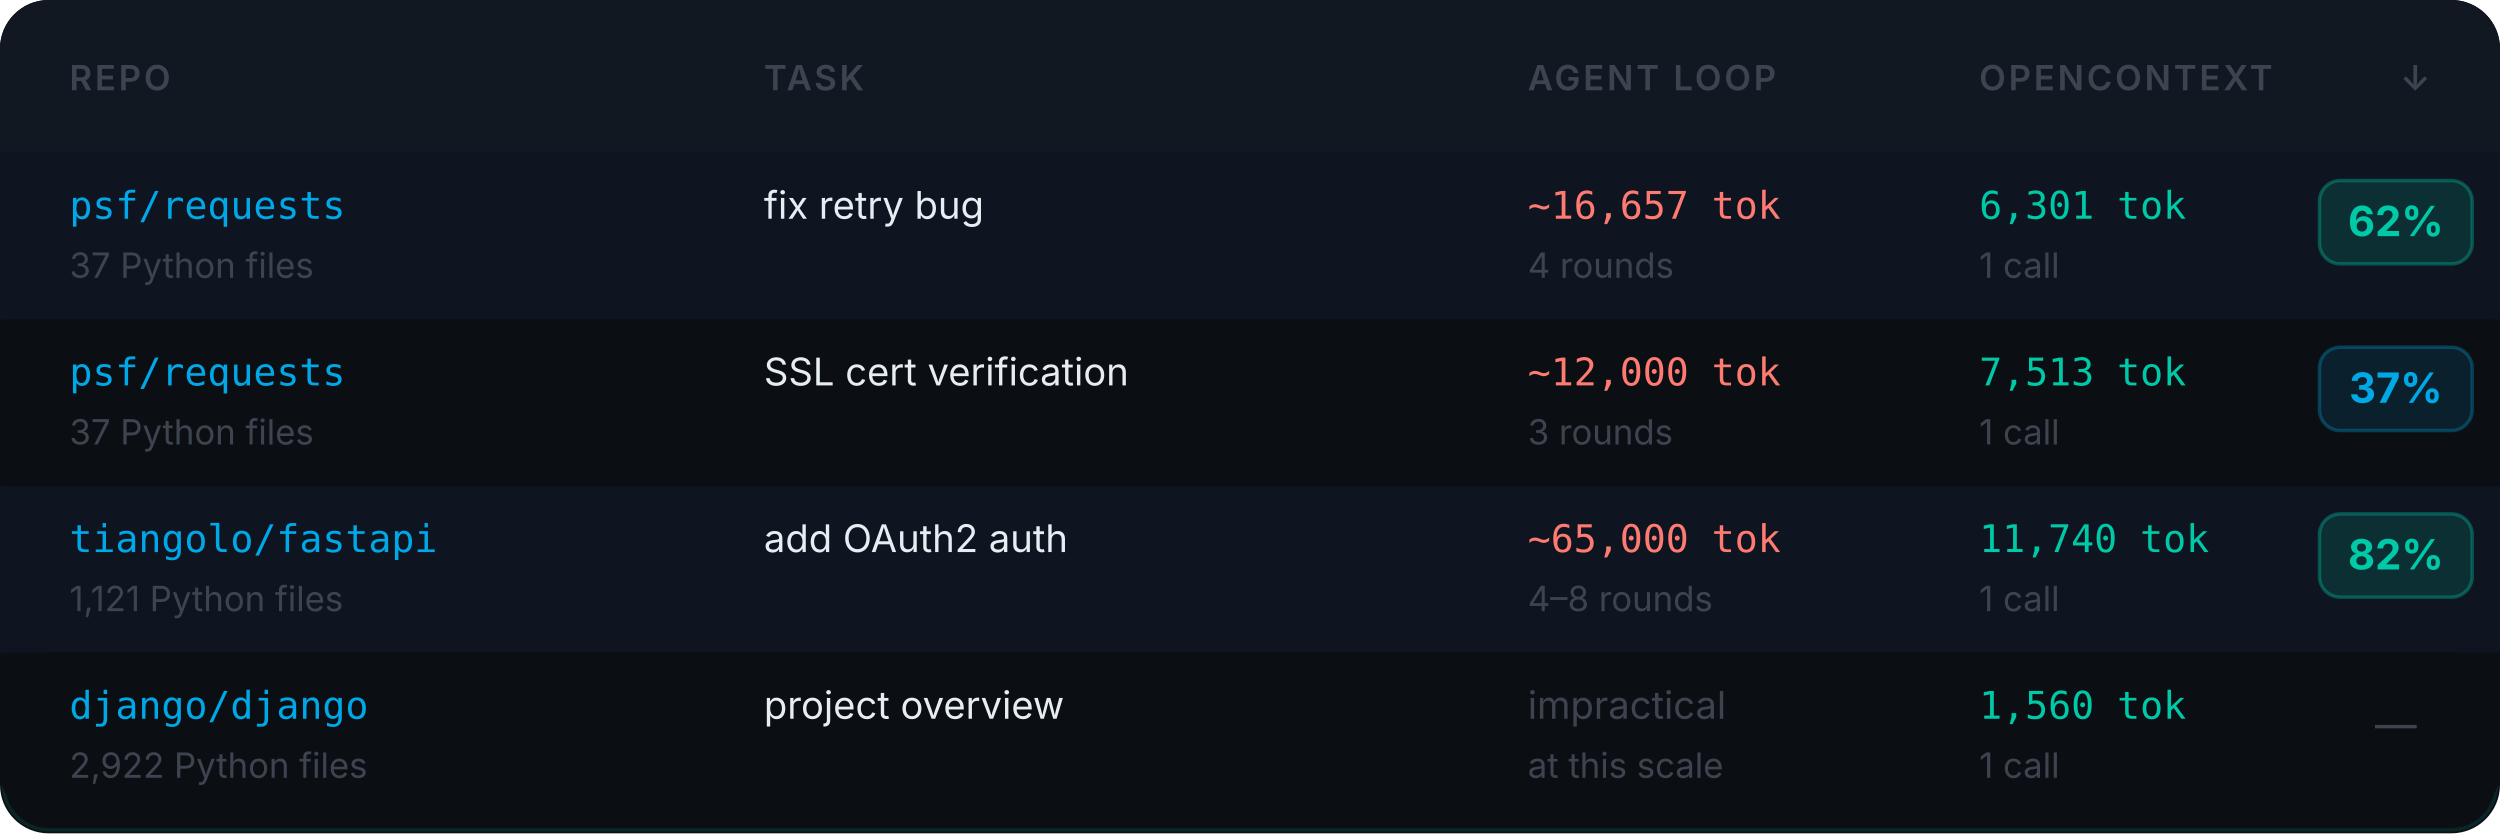
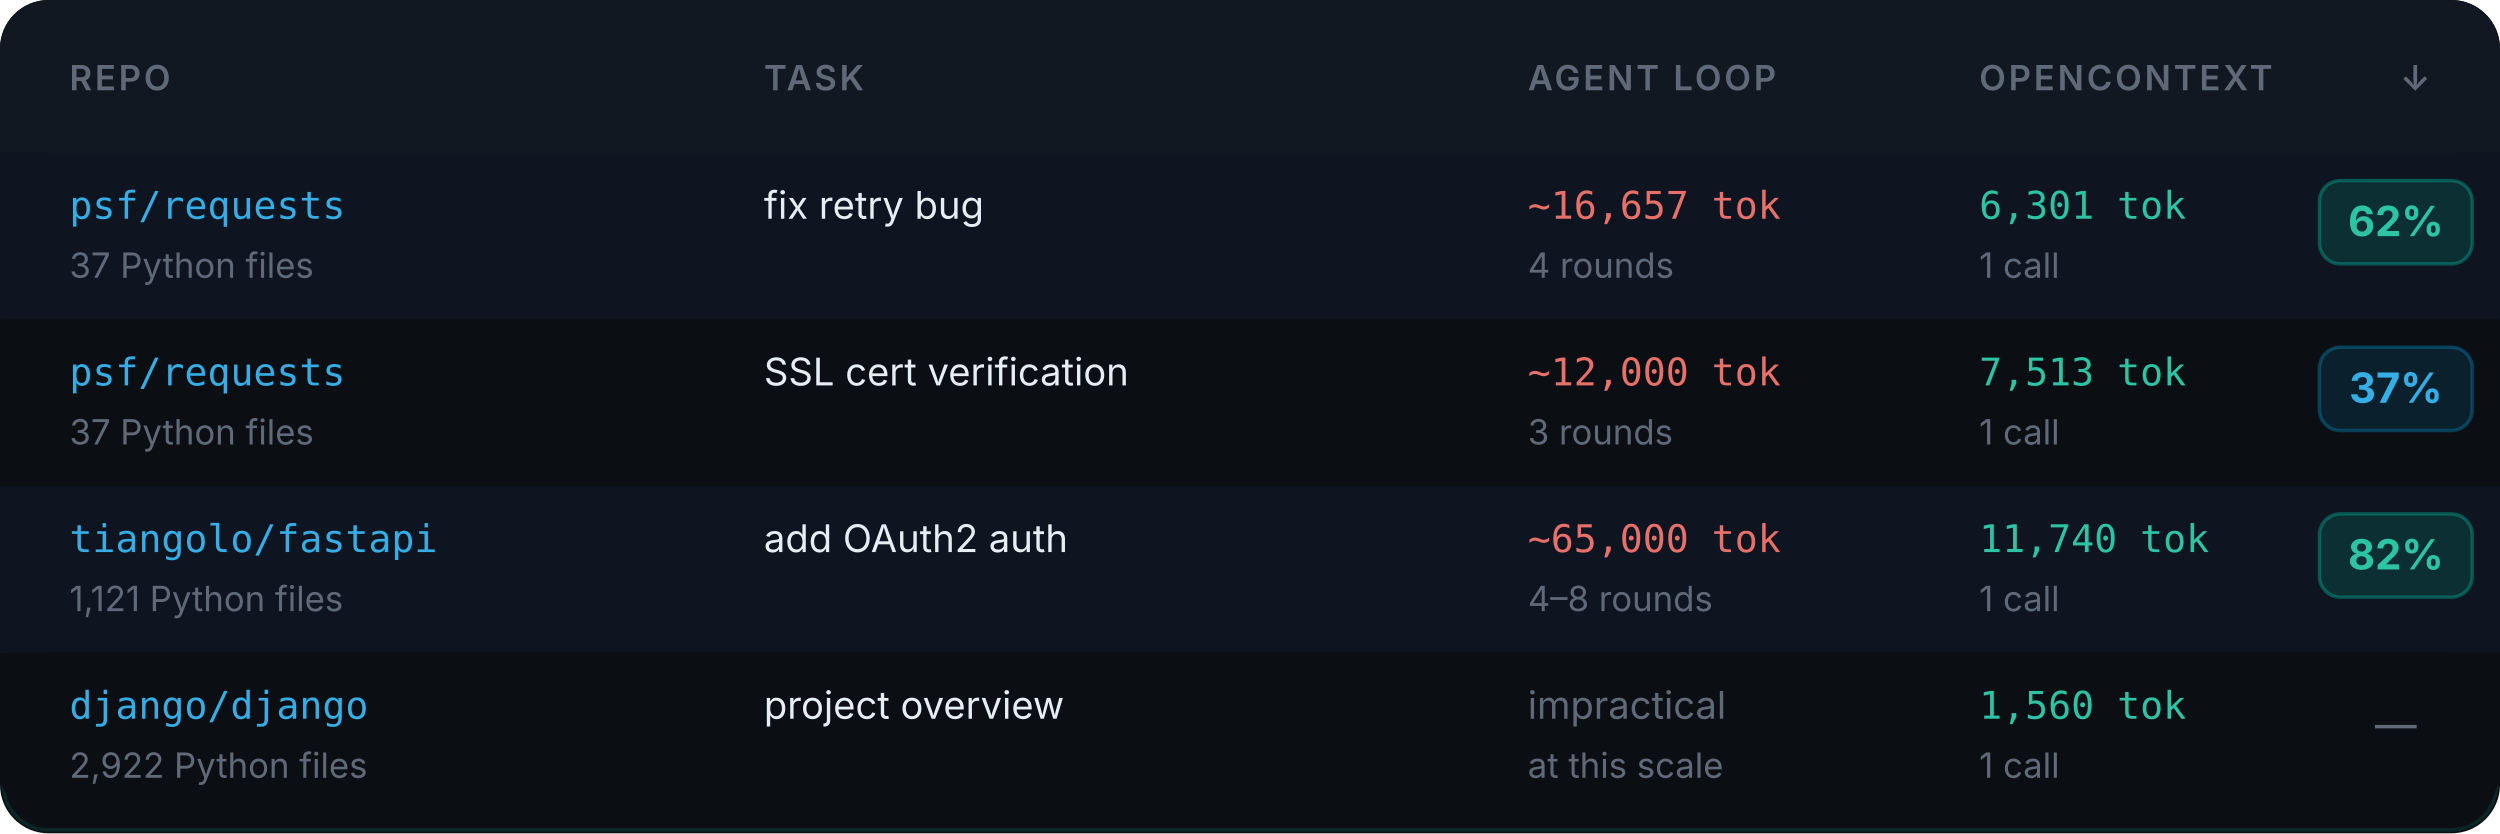
<svg xmlns="http://www.w3.org/2000/svg" viewBox="0 0 720 240" width="720" height="240" role="img" aria-label="Benchmark numbers: psf/requests retry bug 62% reduction, requests SSL 37%, fastapi OAuth2 82%, django overview impractical to 1560 tokens">
  <rect width="720" height="240" rx="14" fill="#0B0F14" />
  <rect x="1" y="1" width="718" height="238" rx="13" fill="none" stroke="rgba(0,201,167,0.12)" stroke-width="1" />
  <rect x="0" y="0" width="720" height="44" rx="14" fill="#111821" />
  <rect x="0" y="30" width="720" height="14" fill="#111821" />
-   <text x="20" y="26" font-family="-apple-system,BlinkMacSystemFont,'Segoe UI',sans-serif" font-size="10" font-weight="600" fill="#3D4450" letter-spacing="0.8">REPO</text>
-   <text x="220" y="26" font-family="-apple-system,BlinkMacSystemFont,'Segoe UI',sans-serif" font-size="10" font-weight="600" fill="#3D4450" letter-spacing="0.8">TASK</text>
-   <text x="440" y="26" font-family="-apple-system,BlinkMacSystemFont,'Segoe UI',sans-serif" font-size="10" font-weight="600" fill="#3D4450" letter-spacing="0.8">AGENT LOOP</text>
-   <text x="570" y="26" font-family="-apple-system,BlinkMacSystemFont,'Segoe UI',sans-serif" font-size="10" font-weight="600" fill="#3D4450" letter-spacing="0.8">OPENCONTEXT</text>
-   <text x="700" y="26" text-anchor="end" font-family="-apple-system,BlinkMacSystemFont,'Segoe UI',sans-serif" font-size="10" font-weight="600" fill="#3D4450" letter-spacing="0.8">↓</text>
+   <text x="20" y="26" font-family="-apple-system,BlinkMacSystemFont,'Segoe UI',sans-serif" font-size="10" font-weight="600" fill="#606978" letter-spacing="0.8">REPO</text>
+   <text x="220" y="26" font-family="-apple-system,BlinkMacSystemFont,'Segoe UI',sans-serif" font-size="10" font-weight="600" fill="#606978" letter-spacing="0.8">TASK</text>
+   <text x="440" y="26" font-family="-apple-system,BlinkMacSystemFont,'Segoe UI',sans-serif" font-size="10" font-weight="600" fill="#606978" letter-spacing="0.8">AGENT LOOP</text>
+   <text x="570" y="26" font-family="-apple-system,BlinkMacSystemFont,'Segoe UI',sans-serif" font-size="10" font-weight="600" fill="#606978" letter-spacing="0.8">OPENCONTEXT</text>
+   <text x="700" y="26" text-anchor="end" font-family="-apple-system,BlinkMacSystemFont,'Segoe UI',sans-serif" font-size="10" font-weight="600" fill="#606978" letter-spacing="0.8">↓</text>
  <rect x="0" y="44" width="720" height="48" fill="#0E1420" />
-   <text x="20" y="63" font-family="'JetBrains Mono','Cascadia Code',Consolas,monospace" font-size="11" fill="#00A8E8">psf/requests</text>
-   <text x="20" y="80" font-family="-apple-system,BlinkMacSystemFont,'Segoe UI',sans-serif" font-size="10" fill="#3D4450">37 Python files</text>
+   <text x="20" y="63" font-family="'JetBrains Mono','Cascadia Code',Consolas,monospace" font-size="11" fill="#35ADE5">psf/requests</text>
+   <text x="20" y="80" font-family="-apple-system,BlinkMacSystemFont,'Segoe UI',sans-serif" font-size="10" fill="#606978">37 Python files</text>
  <text x="220" y="63" font-family="-apple-system,BlinkMacSystemFont,'Segoe UI',sans-serif" font-size="11" fill="#E6EDF3">fix retry bug</text>
-   <text x="440" y="63" font-family="'JetBrains Mono','Cascadia Code',Consolas,monospace" font-size="11" fill="#FF7B72">~16,657 tok</text>
-   <text x="440" y="80" font-family="-apple-system,BlinkMacSystemFont,'Segoe UI',sans-serif" font-size="10" fill="#3D4450">4 rounds</text>
-   <text x="570" y="63" font-family="'JetBrains Mono','Cascadia Code',Consolas,monospace" font-size="11" fill="#00C9A7">6,301 tok</text>
-   <text x="570" y="80" font-family="-apple-system,BlinkMacSystemFont,'Segoe UI',sans-serif" font-size="10" fill="#3D4450">1 call</text>
+   <text x="440" y="63" font-family="'JetBrains Mono','Cascadia Code',Consolas,monospace" font-size="11" fill="#E8706A">~16,657 tok</text>
+   <text x="440" y="80" font-family="-apple-system,BlinkMacSystemFont,'Segoe UI',sans-serif" font-size="10" fill="#606978">4 rounds</text>
+   <text x="570" y="63" font-family="'JetBrains Mono','Cascadia Code',Consolas,monospace" font-size="11" fill="#2DC4A4">6,301 tok</text>
+   <text x="570" y="80" font-family="-apple-system,BlinkMacSystemFont,'Segoe UI',sans-serif" font-size="10" fill="#606978">1 call</text>
  <rect x="668" y="52" width="44" height="24" rx="6" fill="rgba(0,201,167,0.15)" stroke="rgba(0,201,167,0.35)" stroke-width="1" />
-   <text x="690" y="68" text-anchor="middle" font-family="-apple-system,BlinkMacSystemFont,'Segoe UI',sans-serif" font-size="12" font-weight="700" fill="#00C9A7">62%</text>
+   <text x="690" y="68" text-anchor="middle" font-family="-apple-system,BlinkMacSystemFont,'Segoe UI',sans-serif" font-size="12" font-weight="700" fill="#2DC4A4">62%</text>
  <rect x="0" y="92" width="720" height="48" fill="#0B0F14" />
-   <text x="20" y="111" font-family="'JetBrains Mono','Cascadia Code',Consolas,monospace" font-size="11" fill="#00A8E8">psf/requests</text>
-   <text x="20" y="128" font-family="-apple-system,BlinkMacSystemFont,'Segoe UI',sans-serif" font-size="10" fill="#3D4450">37 Python files</text>
+   <text x="20" y="111" font-family="'JetBrains Mono','Cascadia Code',Consolas,monospace" font-size="11" fill="#35ADE5">psf/requests</text>
+   <text x="20" y="128" font-family="-apple-system,BlinkMacSystemFont,'Segoe UI',sans-serif" font-size="10" fill="#606978">37 Python files</text>
  <text x="220" y="111" font-family="-apple-system,BlinkMacSystemFont,'Segoe UI',sans-serif" font-size="11" fill="#E6EDF3">SSL cert verification</text>
-   <text x="440" y="111" font-family="'JetBrains Mono','Cascadia Code',Consolas,monospace" font-size="11" fill="#FF7B72">~12,000 tok</text>
-   <text x="440" y="128" font-family="-apple-system,BlinkMacSystemFont,'Segoe UI',sans-serif" font-size="10" fill="#3D4450">3 rounds</text>
-   <text x="570" y="111" font-family="'JetBrains Mono','Cascadia Code',Consolas,monospace" font-size="11" fill="#00C9A7">7,513 tok</text>
-   <text x="570" y="128" font-family="-apple-system,BlinkMacSystemFont,'Segoe UI',sans-serif" font-size="10" fill="#3D4450">1 call</text>
+   <text x="440" y="111" font-family="'JetBrains Mono','Cascadia Code',Consolas,monospace" font-size="11" fill="#E8706A">~12,000 tok</text>
+   <text x="440" y="128" font-family="-apple-system,BlinkMacSystemFont,'Segoe UI',sans-serif" font-size="10" fill="#606978">3 rounds</text>
+   <text x="570" y="111" font-family="'JetBrains Mono','Cascadia Code',Consolas,monospace" font-size="11" fill="#2DC4A4">7,513 tok</text>
+   <text x="570" y="128" font-family="-apple-system,BlinkMacSystemFont,'Segoe UI',sans-serif" font-size="10" fill="#606978">1 call</text>
  <rect x="668" y="100" width="44" height="24" rx="6" fill="rgba(0,168,232,0.12)" stroke="rgba(0,168,232,0.30)" stroke-width="1" />
-   <text x="690" y="116" text-anchor="middle" font-family="-apple-system,BlinkMacSystemFont,'Segoe UI',sans-serif" font-size="12" font-weight="700" fill="#00A8E8">37%</text>
+   <text x="690" y="116" text-anchor="middle" font-family="-apple-system,BlinkMacSystemFont,'Segoe UI',sans-serif" font-size="12" font-weight="700" fill="#35ADE5">37%</text>
  <rect x="0" y="140" width="720" height="48" fill="#0E1420" />
-   <text x="20" y="159" font-family="'JetBrains Mono','Cascadia Code',Consolas,monospace" font-size="11" fill="#00A8E8">tiangolo/fastapi</text>
-   <text x="20" y="176" font-family="-apple-system,BlinkMacSystemFont,'Segoe UI',sans-serif" font-size="10" fill="#3D4450">1,121 Python files</text>
+   <text x="20" y="159" font-family="'JetBrains Mono','Cascadia Code',Consolas,monospace" font-size="11" fill="#35ADE5">tiangolo/fastapi</text>
+   <text x="20" y="176" font-family="-apple-system,BlinkMacSystemFont,'Segoe UI',sans-serif" font-size="10" fill="#606978">1,121 Python files</text>
  <text x="220" y="159" font-family="-apple-system,BlinkMacSystemFont,'Segoe UI',sans-serif" font-size="11" fill="#E6EDF3">add OAuth2 auth</text>
-   <text x="440" y="159" font-family="'JetBrains Mono','Cascadia Code',Consolas,monospace" font-size="11" fill="#FF7B72">~65,000 tok</text>
-   <text x="440" y="176" font-family="-apple-system,BlinkMacSystemFont,'Segoe UI',sans-serif" font-size="10" fill="#3D4450">4–8 rounds</text>
-   <text x="570" y="159" font-family="'JetBrains Mono','Cascadia Code',Consolas,monospace" font-size="11" fill="#00C9A7">11,740 tok</text>
-   <text x="570" y="176" font-family="-apple-system,BlinkMacSystemFont,'Segoe UI',sans-serif" font-size="10" fill="#3D4450">1 call</text>
+   <text x="440" y="159" font-family="'JetBrains Mono','Cascadia Code',Consolas,monospace" font-size="11" fill="#E8706A">~65,000 tok</text>
+   <text x="440" y="176" font-family="-apple-system,BlinkMacSystemFont,'Segoe UI',sans-serif" font-size="10" fill="#606978">4–8 rounds</text>
+   <text x="570" y="159" font-family="'JetBrains Mono','Cascadia Code',Consolas,monospace" font-size="11" fill="#2DC4A4">11,740 tok</text>
+   <text x="570" y="176" font-family="-apple-system,BlinkMacSystemFont,'Segoe UI',sans-serif" font-size="10" fill="#606978">1 call</text>
  <rect x="668" y="148" width="44" height="24" rx="6" fill="rgba(0,201,167,0.15)" stroke="rgba(0,201,167,0.35)" stroke-width="1" />
-   <text x="690" y="164" text-anchor="middle" font-family="-apple-system,BlinkMacSystemFont,'Segoe UI',sans-serif" font-size="12" font-weight="700" fill="#00C9A7">82%</text>
+   <text x="690" y="164" text-anchor="middle" font-family="-apple-system,BlinkMacSystemFont,'Segoe UI',sans-serif" font-size="12" font-weight="700" fill="#2DC4A4">82%</text>
  <rect x="0" y="188" width="720" height="48" rx="14" fill="#0B0F14" />
  <rect x="0" y="188" width="720" height="14" fill="#0B0F14" />
-   <text x="20" y="207" font-family="'JetBrains Mono','Cascadia Code',Consolas,monospace" font-size="11" fill="#00A8E8">django/django</text>
-   <text x="20" y="224" font-family="-apple-system,BlinkMacSystemFont,'Segoe UI',sans-serif" font-size="10" fill="#3D4450">2,922 Python files</text>
+   <text x="20" y="207" font-family="'JetBrains Mono','Cascadia Code',Consolas,monospace" font-size="11" fill="#35ADE5">django/django</text>
+   <text x="20" y="224" font-family="-apple-system,BlinkMacSystemFont,'Segoe UI',sans-serif" font-size="10" fill="#606978">2,922 Python files</text>
  <text x="220" y="207" font-family="-apple-system,BlinkMacSystemFont,'Segoe UI',sans-serif" font-size="11" fill="#E6EDF3">project overview</text>
-   <text x="440" y="207" font-family="-apple-system,BlinkMacSystemFont,'Segoe UI',sans-serif" font-size="11" fill="#3D4450">impractical</text>
-   <text x="440" y="224" font-family="-apple-system,BlinkMacSystemFont,'Segoe UI',sans-serif" font-size="10" fill="#3D4450">at this scale</text>
-   <text x="570" y="207" font-family="'JetBrains Mono','Cascadia Code',Consolas,monospace" font-size="11" fill="#00C9A7">1,560 tok</text>
-   <text x="570" y="224" font-family="-apple-system,BlinkMacSystemFont,'Segoe UI',sans-serif" font-size="10" fill="#3D4450">1 call</text>
-   <text x="690" y="213" text-anchor="middle" font-family="-apple-system,BlinkMacSystemFont,'Segoe UI',sans-serif" font-size="12" fill="#3D4450">—</text>
+   <text x="440" y="207" font-family="-apple-system,BlinkMacSystemFont,'Segoe UI',sans-serif" font-size="11" fill="#606978">impractical</text>
+   <text x="440" y="224" font-family="-apple-system,BlinkMacSystemFont,'Segoe UI',sans-serif" font-size="10" fill="#606978">at this scale</text>
+   <text x="570" y="207" font-family="'JetBrains Mono','Cascadia Code',Consolas,monospace" font-size="11" fill="#2DC4A4">1,560 tok</text>
+   <text x="570" y="224" font-family="-apple-system,BlinkMacSystemFont,'Segoe UI',sans-serif" font-size="10" fill="#606978">1 call</text>
+   <text x="690" y="213" text-anchor="middle" font-family="-apple-system,BlinkMacSystemFont,'Segoe UI',sans-serif" font-size="12" fill="#606978">—</text>
</svg>
